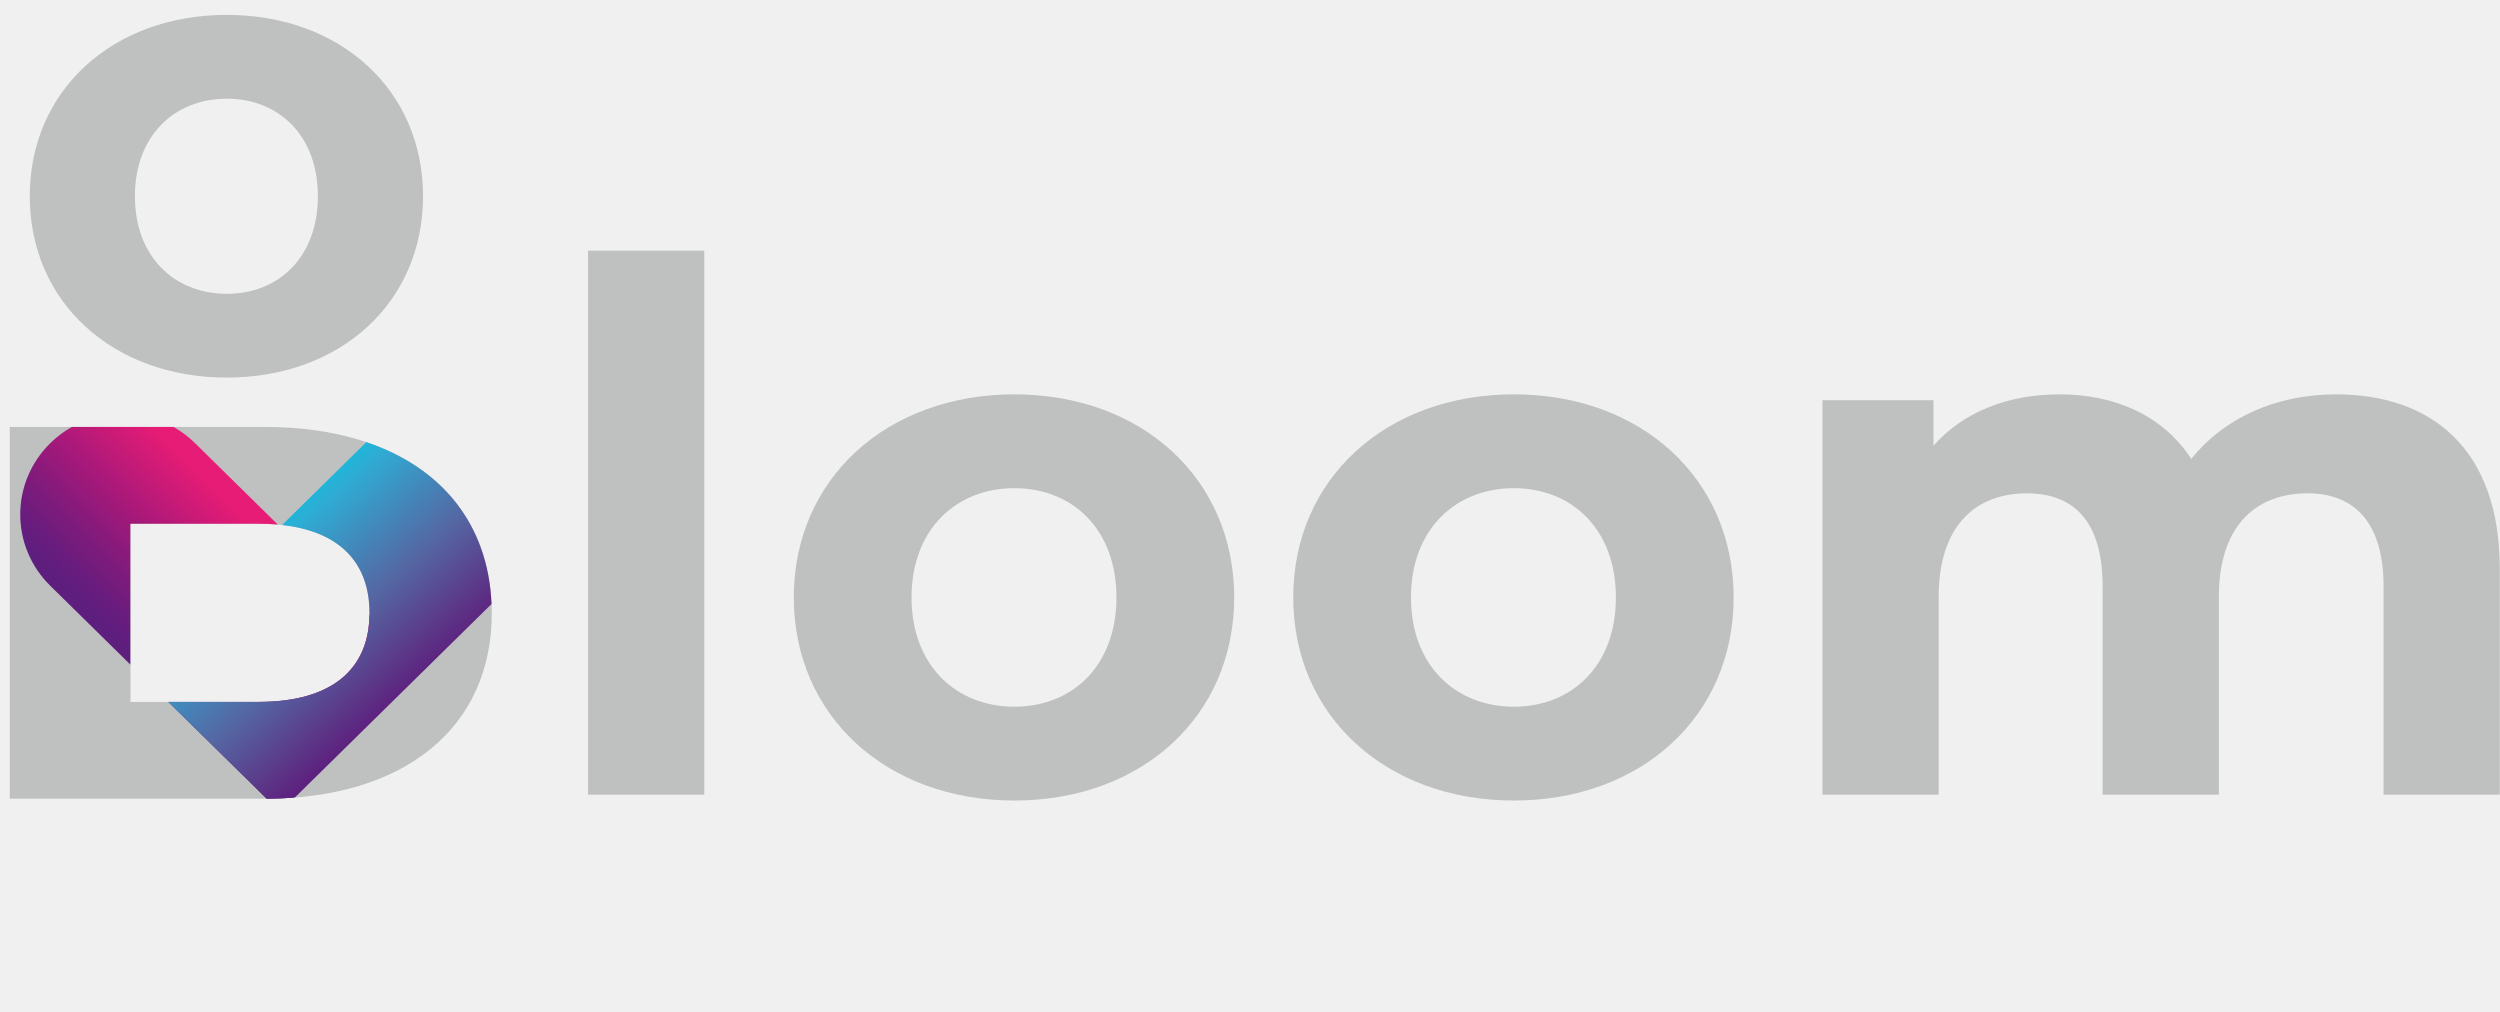
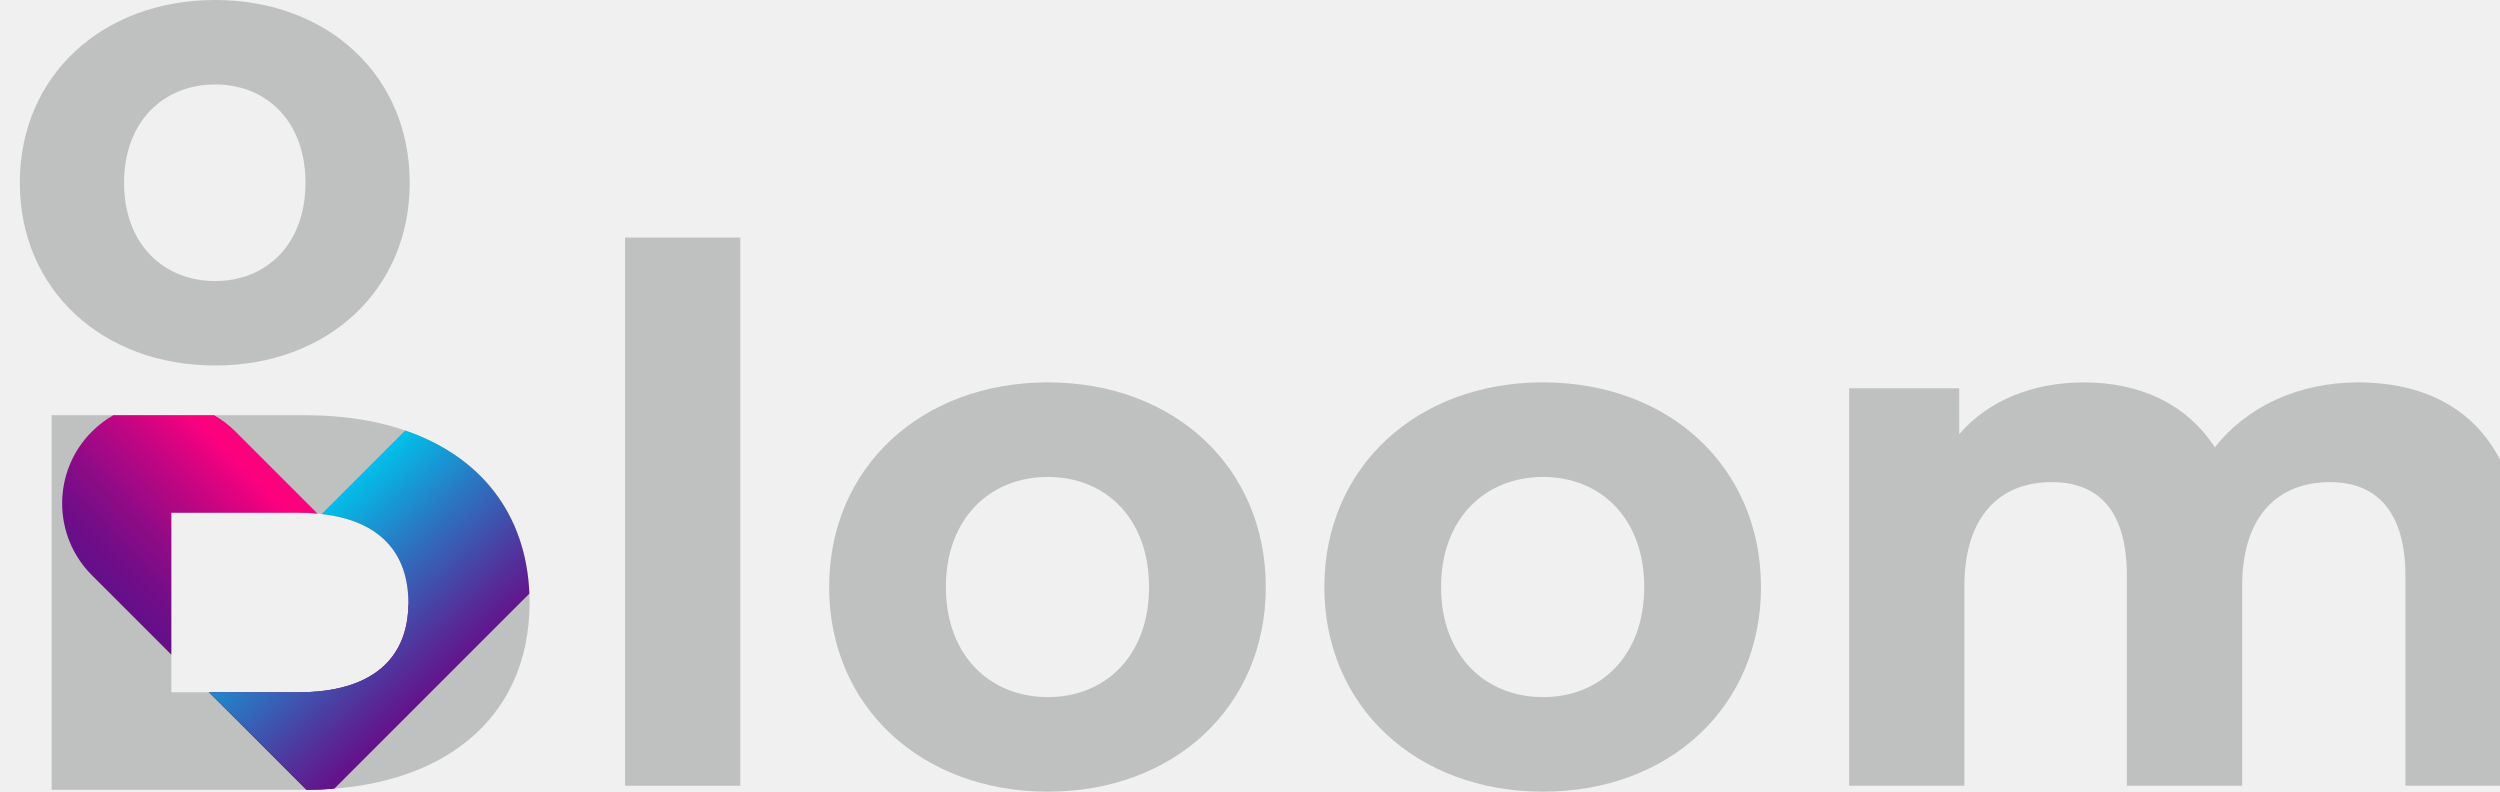
- <svg xmlns="http://www.w3.org/2000/svg" width="84" height="34" viewBox="0 0 84 34" fill="none">
-   <g clip-path="url(#clip0_33_170)">
-     <path d="M23.664 8.422H19.758V26.701H23.664V8.422Z" fill="#BFC0C0" />
-     <path d="M26.672 20.074C26.672 16.083 29.802 13.25 34.083 13.25C38.364 13.25 41.469 16.083 41.469 20.074C41.469 24.065 38.364 26.898 34.083 26.898C29.802 26.898 26.672 24.065 26.672 20.074ZM37.513 20.074C37.513 17.783 36.036 16.403 34.083 16.403C32.13 16.403 30.628 17.783 30.628 20.074C30.628 22.365 32.13 23.745 34.083 23.745C36.036 23.745 37.513 22.365 37.513 20.074Z" fill="#BFC0C0" />
-     <path d="M1 6.594C1 3.03 3.795 0.5 7.618 0.5C11.441 0.5 14.214 3.03 14.214 6.594C14.214 10.158 11.441 12.687 7.618 12.687C3.795 12.687 1 10.158 1 6.594ZM10.681 6.594C10.681 4.548 9.362 3.316 7.618 3.316C5.874 3.316 4.533 4.548 4.533 6.594C4.533 8.64 5.874 9.872 7.618 9.872C9.362 9.872 10.681 8.64 10.681 6.594Z" fill="#BFC0C0" />
-     <path d="M43.453 20.074C43.453 16.083 46.583 13.25 50.864 13.25C55.145 13.25 58.25 16.083 58.25 20.074C58.25 24.065 55.145 26.898 50.864 26.898C46.583 26.898 43.453 24.065 43.453 20.074ZM54.294 20.074C54.294 17.783 52.817 16.403 50.864 16.403C48.911 16.403 47.409 17.783 47.409 20.074C47.409 22.365 48.911 23.745 50.864 23.745C52.817 23.745 54.294 22.365 54.294 20.074Z" fill="#BFC0C0" />
-     <path d="M83.993 19.113V26.701H80.088V19.704C80.088 17.561 79.111 16.576 77.534 16.576C75.781 16.576 74.554 17.685 74.554 20.049V26.701H70.648V19.704C70.648 17.561 69.722 16.576 68.095 16.576C66.367 16.576 65.14 17.685 65.14 20.049V26.701H61.234V13.447H64.965V14.975C65.966 13.841 67.469 13.25 69.196 13.25C71.074 13.25 72.676 13.964 73.628 15.418C74.705 14.063 76.457 13.25 78.485 13.25C81.69 13.25 83.993 15.073 83.993 19.113Z" fill="#BFC0C0" />
-     <path d="M16.524 20.603C16.524 24.446 13.595 26.836 8.913 26.836H4.384H0.328V14.346H8.913C13.595 14.346 16.524 16.736 16.524 20.603ZM12.418 20.603C12.418 18.706 11.166 17.598 8.688 17.598H4.384V23.584H8.688C11.166 23.584 12.418 22.476 12.418 20.603Z" fill="#BFC0C0" />
-     <mask id="mask0_33_170" style="mask-type:luminance" maskUnits="userSpaceOnUse" x="0" y="14" width="14" height="13">
-       <path d="M8.683 23.584H5.655L8.959 26.835C9.255 26.834 9.544 26.824 9.825 26.804L13.893 22.112L12.413 20.656C12.39 22.497 11.138 23.584 8.683 23.584ZM2.413 14.346C2.153 14.492 1.909 14.674 1.688 14.892C0.344 16.214 0.344 18.358 1.688 19.681L4.379 22.329V17.598H8.683C8.91 17.598 9.127 17.607 9.333 17.625L6.555 14.892C6.334 14.674 6.09 14.492 5.83 14.346H2.413Z" fill="white" />
-     </mask>
-     <g mask="url(#mask0_33_170)">
-       <path d="M20.24 20.731L6.968 33.5L-6 20.451L7.272 7.682L20.24 20.731Z" fill="url(#paint0_linear_33_170)" />
-     </g>
-     <mask id="mask1_33_170" style="mask-type:luminance" maskUnits="userSpaceOnUse" x="5" y="14" width="12" height="13">
-       <path d="M12.27 14.893L9.477 17.64C11.43 17.859 12.415 18.921 12.415 20.604C12.415 22.477 11.163 23.585 8.685 23.585H5.656L8.961 26.836C9.283 26.835 9.598 26.823 9.904 26.799L16.515 20.294C16.404 17.636 14.867 15.718 12.308 14.855C12.295 14.868 12.282 14.88 12.27 14.893Z" fill="white" />
-     </mask>
-     <g mask="url(#mask1_33_170)">
-       <path d="M22.489 21.386L11.574 9.457L-0.32 20.306L10.596 32.235L22.489 21.386Z" fill="url(#paint1_linear_33_170)" />
+ <svg xmlns="http://www.w3.org/2000/svg" width="120" height="38" viewBox="0 0 120 38" fill="none">
+   <g id="logo" clip-path="url(#clip0_1441_8380)">
+     <g id="Group">
+       <g id="Group_2">
+         <path id="Vector" d="M35.535 11.404H30.003V37.716H35.535V11.404Z" fill="#BFC0C0" />
+         <g id="Group_3">
+           <path id="Vector_2" d="M39.799 28.177C39.799 22.432 44.232 18.354 50.296 18.354C56.36 18.354 60.758 22.432 60.758 28.177C60.758 33.922 56.36 38 50.296 38C44.232 38 39.799 33.922 39.799 28.177ZM55.154 28.177C55.154 24.879 53.062 22.893 50.296 22.893C47.53 22.893 45.402 24.879 45.402 28.177C45.402 31.475 47.529 33.461 50.296 33.461C53.061 33.461 55.154 31.475 55.154 28.177Z" fill="#BFC0C0" />
+           <path id="Vector_3" d="M0.951 8.772C0.951 3.641 4.91 0 10.325 0C15.74 0 19.667 3.641 19.667 8.772C19.667 13.902 15.74 17.544 10.325 17.544C4.91 17.543 0.951 13.902 0.951 8.772ZM14.663 8.772C14.663 5.827 12.794 4.054 10.325 4.054C7.855 4.054 5.955 5.827 5.955 8.772C5.955 11.717 7.855 13.49 10.325 13.49C12.795 13.49 14.663 11.717 14.663 8.772Z" fill="#BFC0C0" />
+           <path id="Vector_4" d="M63.569 28.177C63.569 22.432 68.001 18.354 74.065 18.354C80.129 18.354 84.527 22.432 84.527 28.177C84.527 33.922 80.129 38 74.065 38C68.001 38 63.569 33.922 63.569 28.177ZM78.923 28.177C78.923 24.879 76.831 22.893 74.065 22.893C71.299 22.893 69.171 24.879 69.171 28.177C69.171 31.475 71.298 33.461 74.065 33.461C76.831 33.461 78.923 31.475 78.923 28.177Z" fill="#BFC0C0" />
+           <path id="Vector_5" d="M120.992 26.794V37.716H115.46V27.645C115.46 24.56 114.077 23.142 111.843 23.142C109.36 23.142 107.623 24.738 107.623 28.141V37.716H102.091V27.645C102.091 24.56 100.779 23.142 98.474 23.142C96.027 23.142 94.29 24.738 94.29 28.141V37.716H88.758V18.638H94.042V20.837C95.46 19.206 97.588 18.354 100.035 18.354C102.694 18.354 104.964 19.382 106.312 21.475C107.837 19.524 110.318 18.354 113.191 18.354C117.729 18.354 120.992 20.978 120.992 26.794Z" fill="#BFC0C0" />
+           <path id="Vector_6" d="M25.418 28.938C25.418 34.47 21.269 37.91 14.638 37.91H8.223H2.479V19.93H14.638C21.269 19.93 25.418 23.371 25.418 28.938ZM19.603 28.938C19.603 26.207 17.83 24.612 14.319 24.612H8.223V33.229H14.319C17.829 33.229 19.603 31.634 19.603 28.938Z" fill="#BFC0C0" />
+         </g>
+         <g id="Group_4">
+           <g id="Clip path group">
+             <mask id="mask0_1441_8380" style="mask-type:luminance" maskUnits="userSpaceOnUse" x="2" y="19" width="20" height="19">
+               <g id="SVGID_00000108299997964085004440000007237111093382364326_">
+                 <path id="Vector_7" d="M14.319 33.229H10.03L14.711 37.91C15.13 37.908 15.539 37.893 15.937 37.864L21.699 31.11L19.603 29.014C19.569 31.664 17.796 33.229 14.319 33.229ZM5.438 19.931C5.071 20.141 4.725 20.403 4.411 20.717C2.507 22.621 2.507 25.707 4.411 27.611L8.223 31.423V24.612H14.319C14.641 24.612 14.948 24.625 15.24 24.652L11.305 20.717C10.991 20.403 10.646 20.141 10.278 19.931H5.438Z" fill="white" />
+               </g>
+             </mask>
+             <g mask="url(#mask0_1441_8380)">
+               <path id="Vector_8" d="M30.686 29.122L11.887 47.503L-6.48 28.718L12.319 10.337L30.686 29.122Z" fill="url(#paint0_linear_1441_8380)" />
+             </g>
+           </g>
+         </g>
+         <g id="Group_5">
+           <g id="Clip path group_2">
+             <mask id="mask1_1441_8380" style="mask-type:luminance" maskUnits="userSpaceOnUse" x="10" y="20" width="16" height="18">
+               <g id="SVGID_00000136388823928147879040000009988411790593162650_">
+                 <path id="Vector_9" d="M19.396 20.717L15.44 24.673C18.206 24.987 19.602 26.516 19.602 28.939C19.602 31.635 17.829 33.23 14.318 33.23H10.029L14.71 37.911C15.167 37.909 15.613 37.891 16.045 37.857L25.409 28.494C25.253 24.668 23.075 21.907 19.451 20.665C19.432 20.681 19.414 20.699 19.396 20.717Z" fill="white" />
+               </g>
+             </mask>
+             <g mask="url(#mask1_1441_8380)">
+               <path id="Vector_10" d="M33.872 30.063L18.412 12.892L1.566 28.51L17.026 45.681L33.872 30.063Z" fill="url(#paint1_linear_1441_8380)" />
+             </g>
+           </g>
+         </g>
+       </g>
    </g>
  </g>
  <defs>
-     <linearGradient id="paint0_linear_33_170" x1="9.299" y1="18.494" x2="5.088" y2="22.678" gradientUnits="userSpaceOnUse">
-       <stop stop-color="#E61C76" />
-       <stop offset="0.169" stop-color="#CE1A77" />
-       <stop offset="0.461" stop-color="#A2197A" />
-       <stop offset="0.707" stop-color="#7E1B7C" />
-       <stop offset="0.894" stop-color="#671D7E" />
-       <stop offset="1" stop-color="#5D1E7E" />
+     <linearGradient id="paint0_linear_1441_8380" x1="15.153" y1="25.904" x2="9.093" y2="31.83" gradientUnits="userSpaceOnUse">
+       <stop stop-color="#FC007E" />
+       <stop offset="0.339" stop-color="#BE0683" />
+       <stop offset="0.64" stop-color="#8E0B86" />
+       <stop offset="0.87" stop-color="#710E88" />
+       <stop offset="1" stop-color="#660F89" />
    </linearGradient>
-     <linearGradient id="paint1_linear_33_170" x1="13.54" y1="23.531" x2="8.667" y2="18.189" gradientUnits="userSpaceOnUse">
-       <stop stop-color="#5D1E7E" />
-       <stop offset="0.145" stop-color="#5C3687" />
-       <stop offset="0.46" stop-color="#5468A4" />
-       <stop offset="0.92" stop-color="#2FABD3" />
-       <stop offset="1" stop-color="#20B6DA" />
+     <linearGradient id="paint1_linear_1441_8380" x1="21.183" y1="33.109" x2="14.157" y2="25.53" gradientUnits="userSpaceOnUse">
+       <stop stop-color="#660F89" />
+       <stop offset="0.195" stop-color="#552D99" />
+       <stop offset="0.614" stop-color="#2A77C2" />
+       <stop offset="1" stop-color="#00C1EA" />
    </linearGradient>
-     <clipPath id="clip0_33_170">
-       <rect width="84" height="33" fill="white" transform="translate(0 0.5)" />
+     <clipPath id="clip0_1441_8380">
+       <rect width="120" height="38" fill="white" />
    </clipPath>
  </defs>
</svg>
